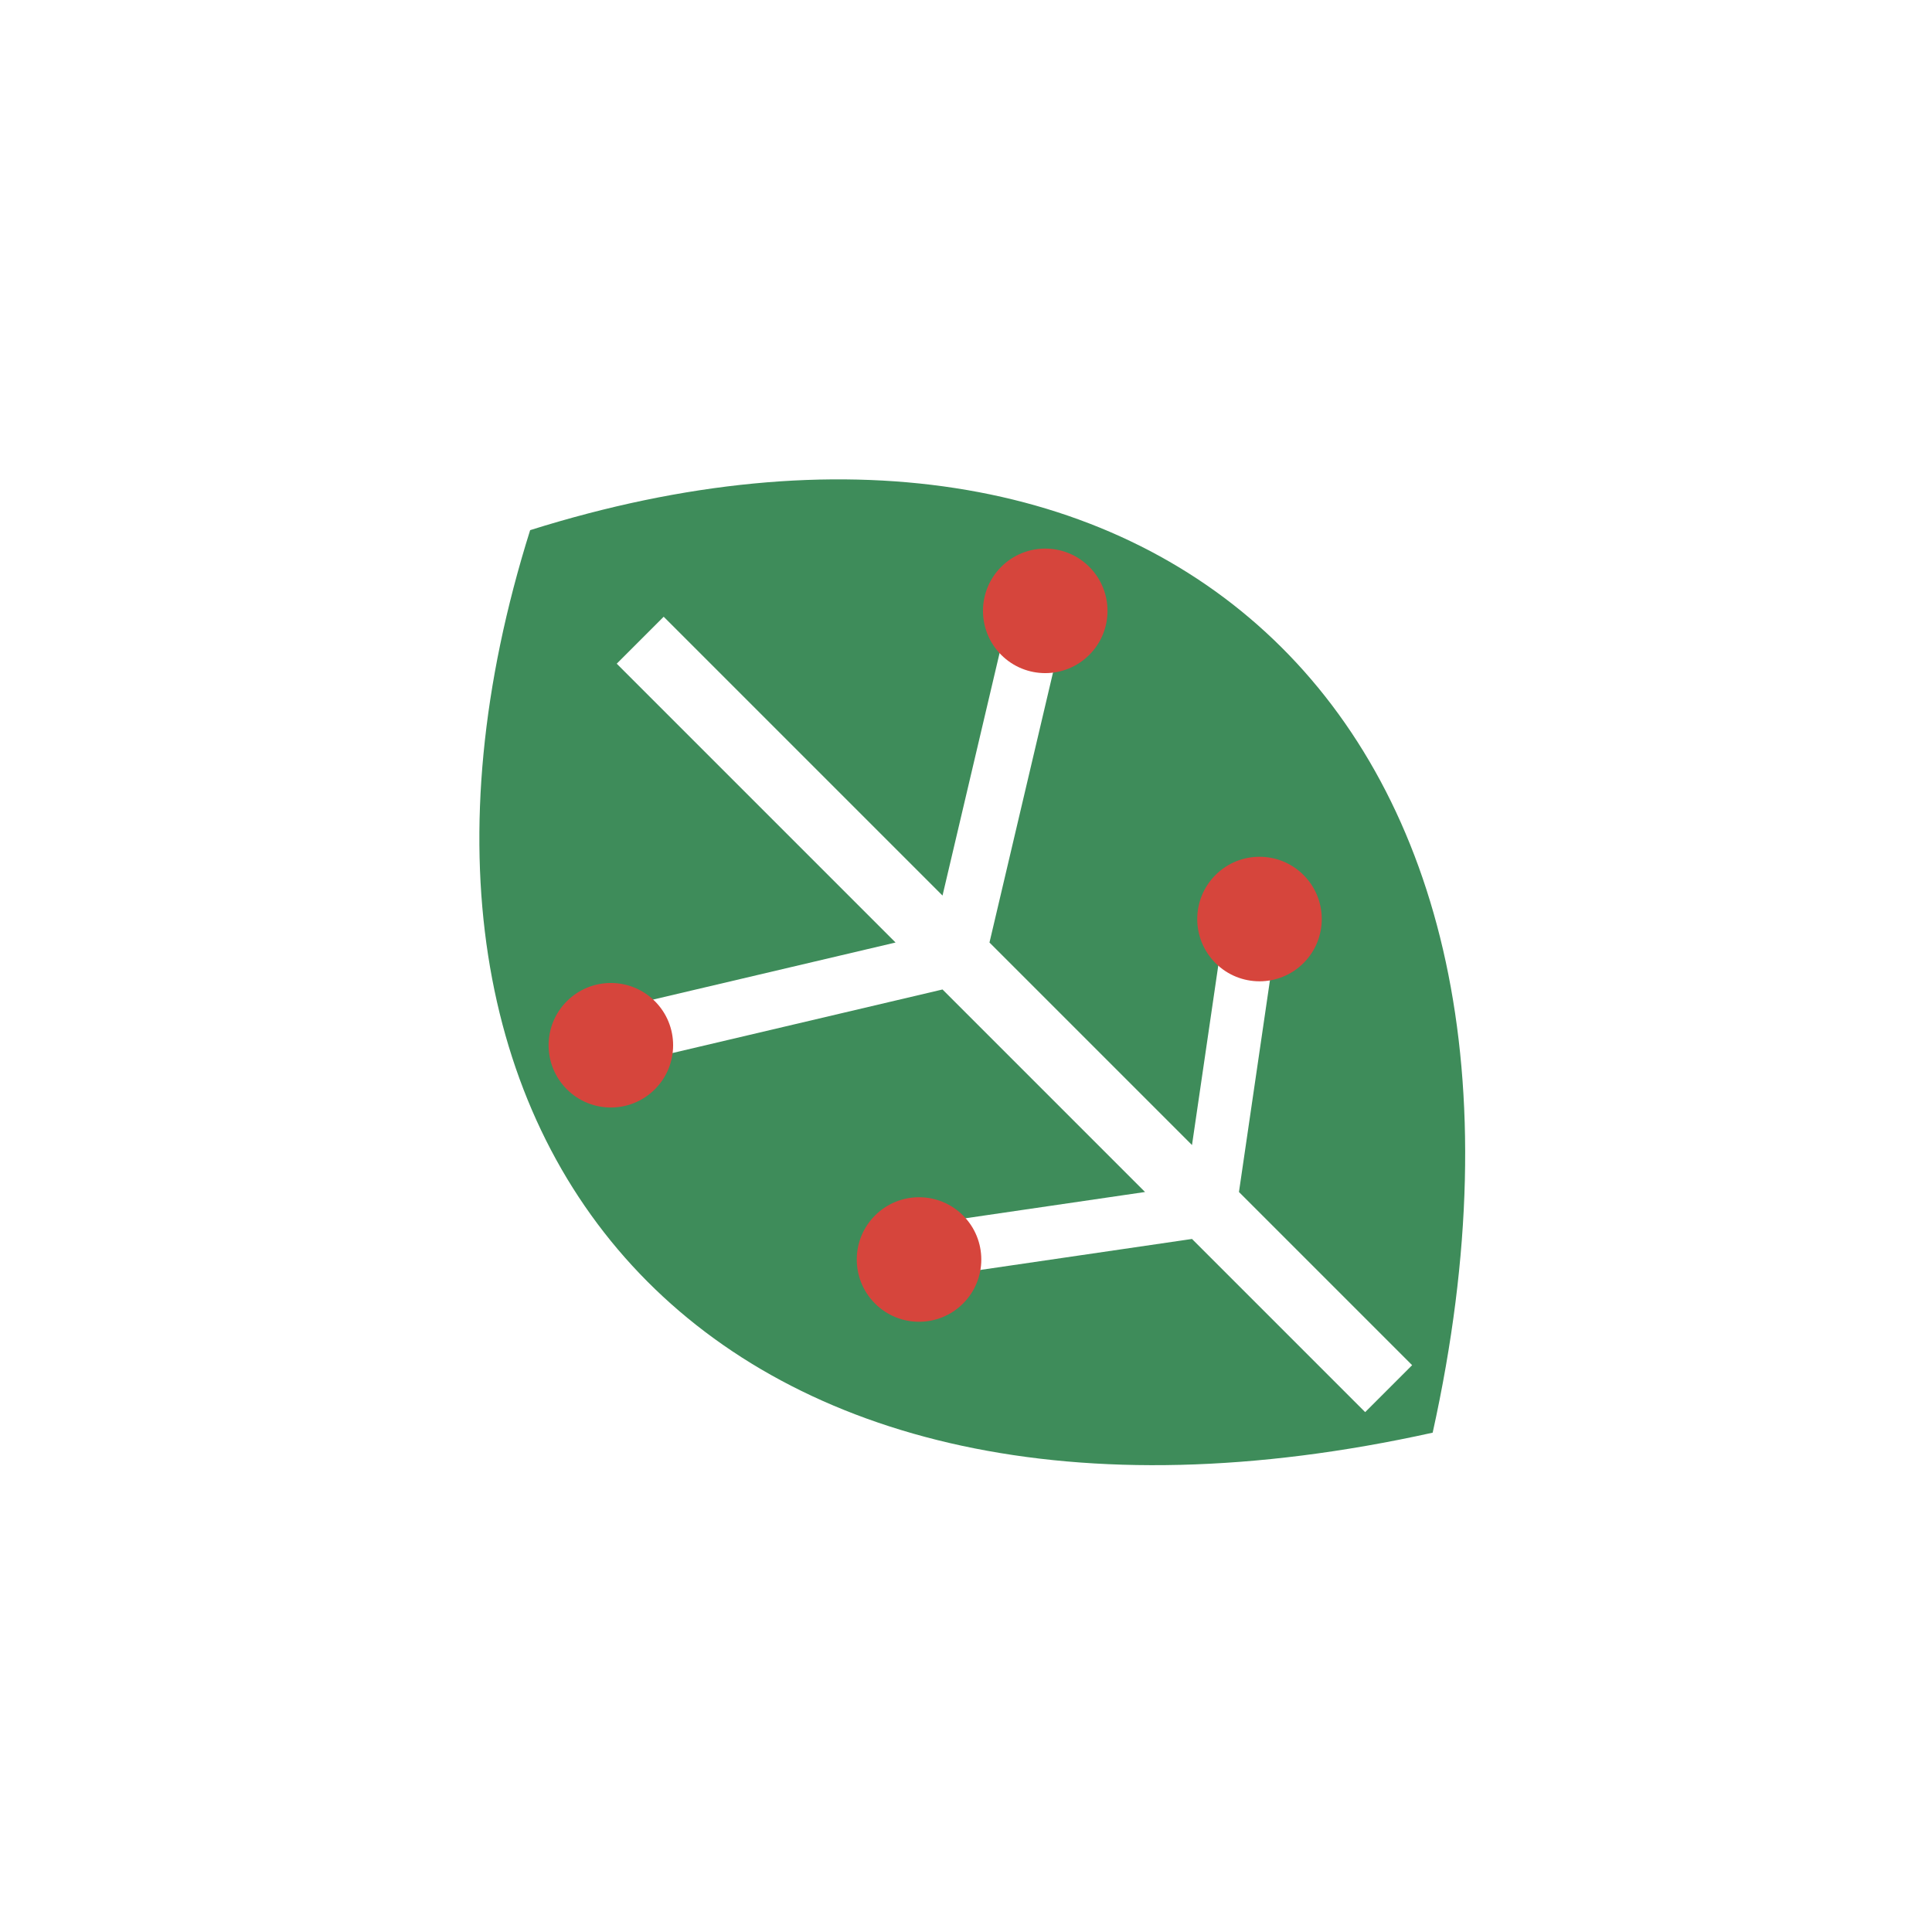
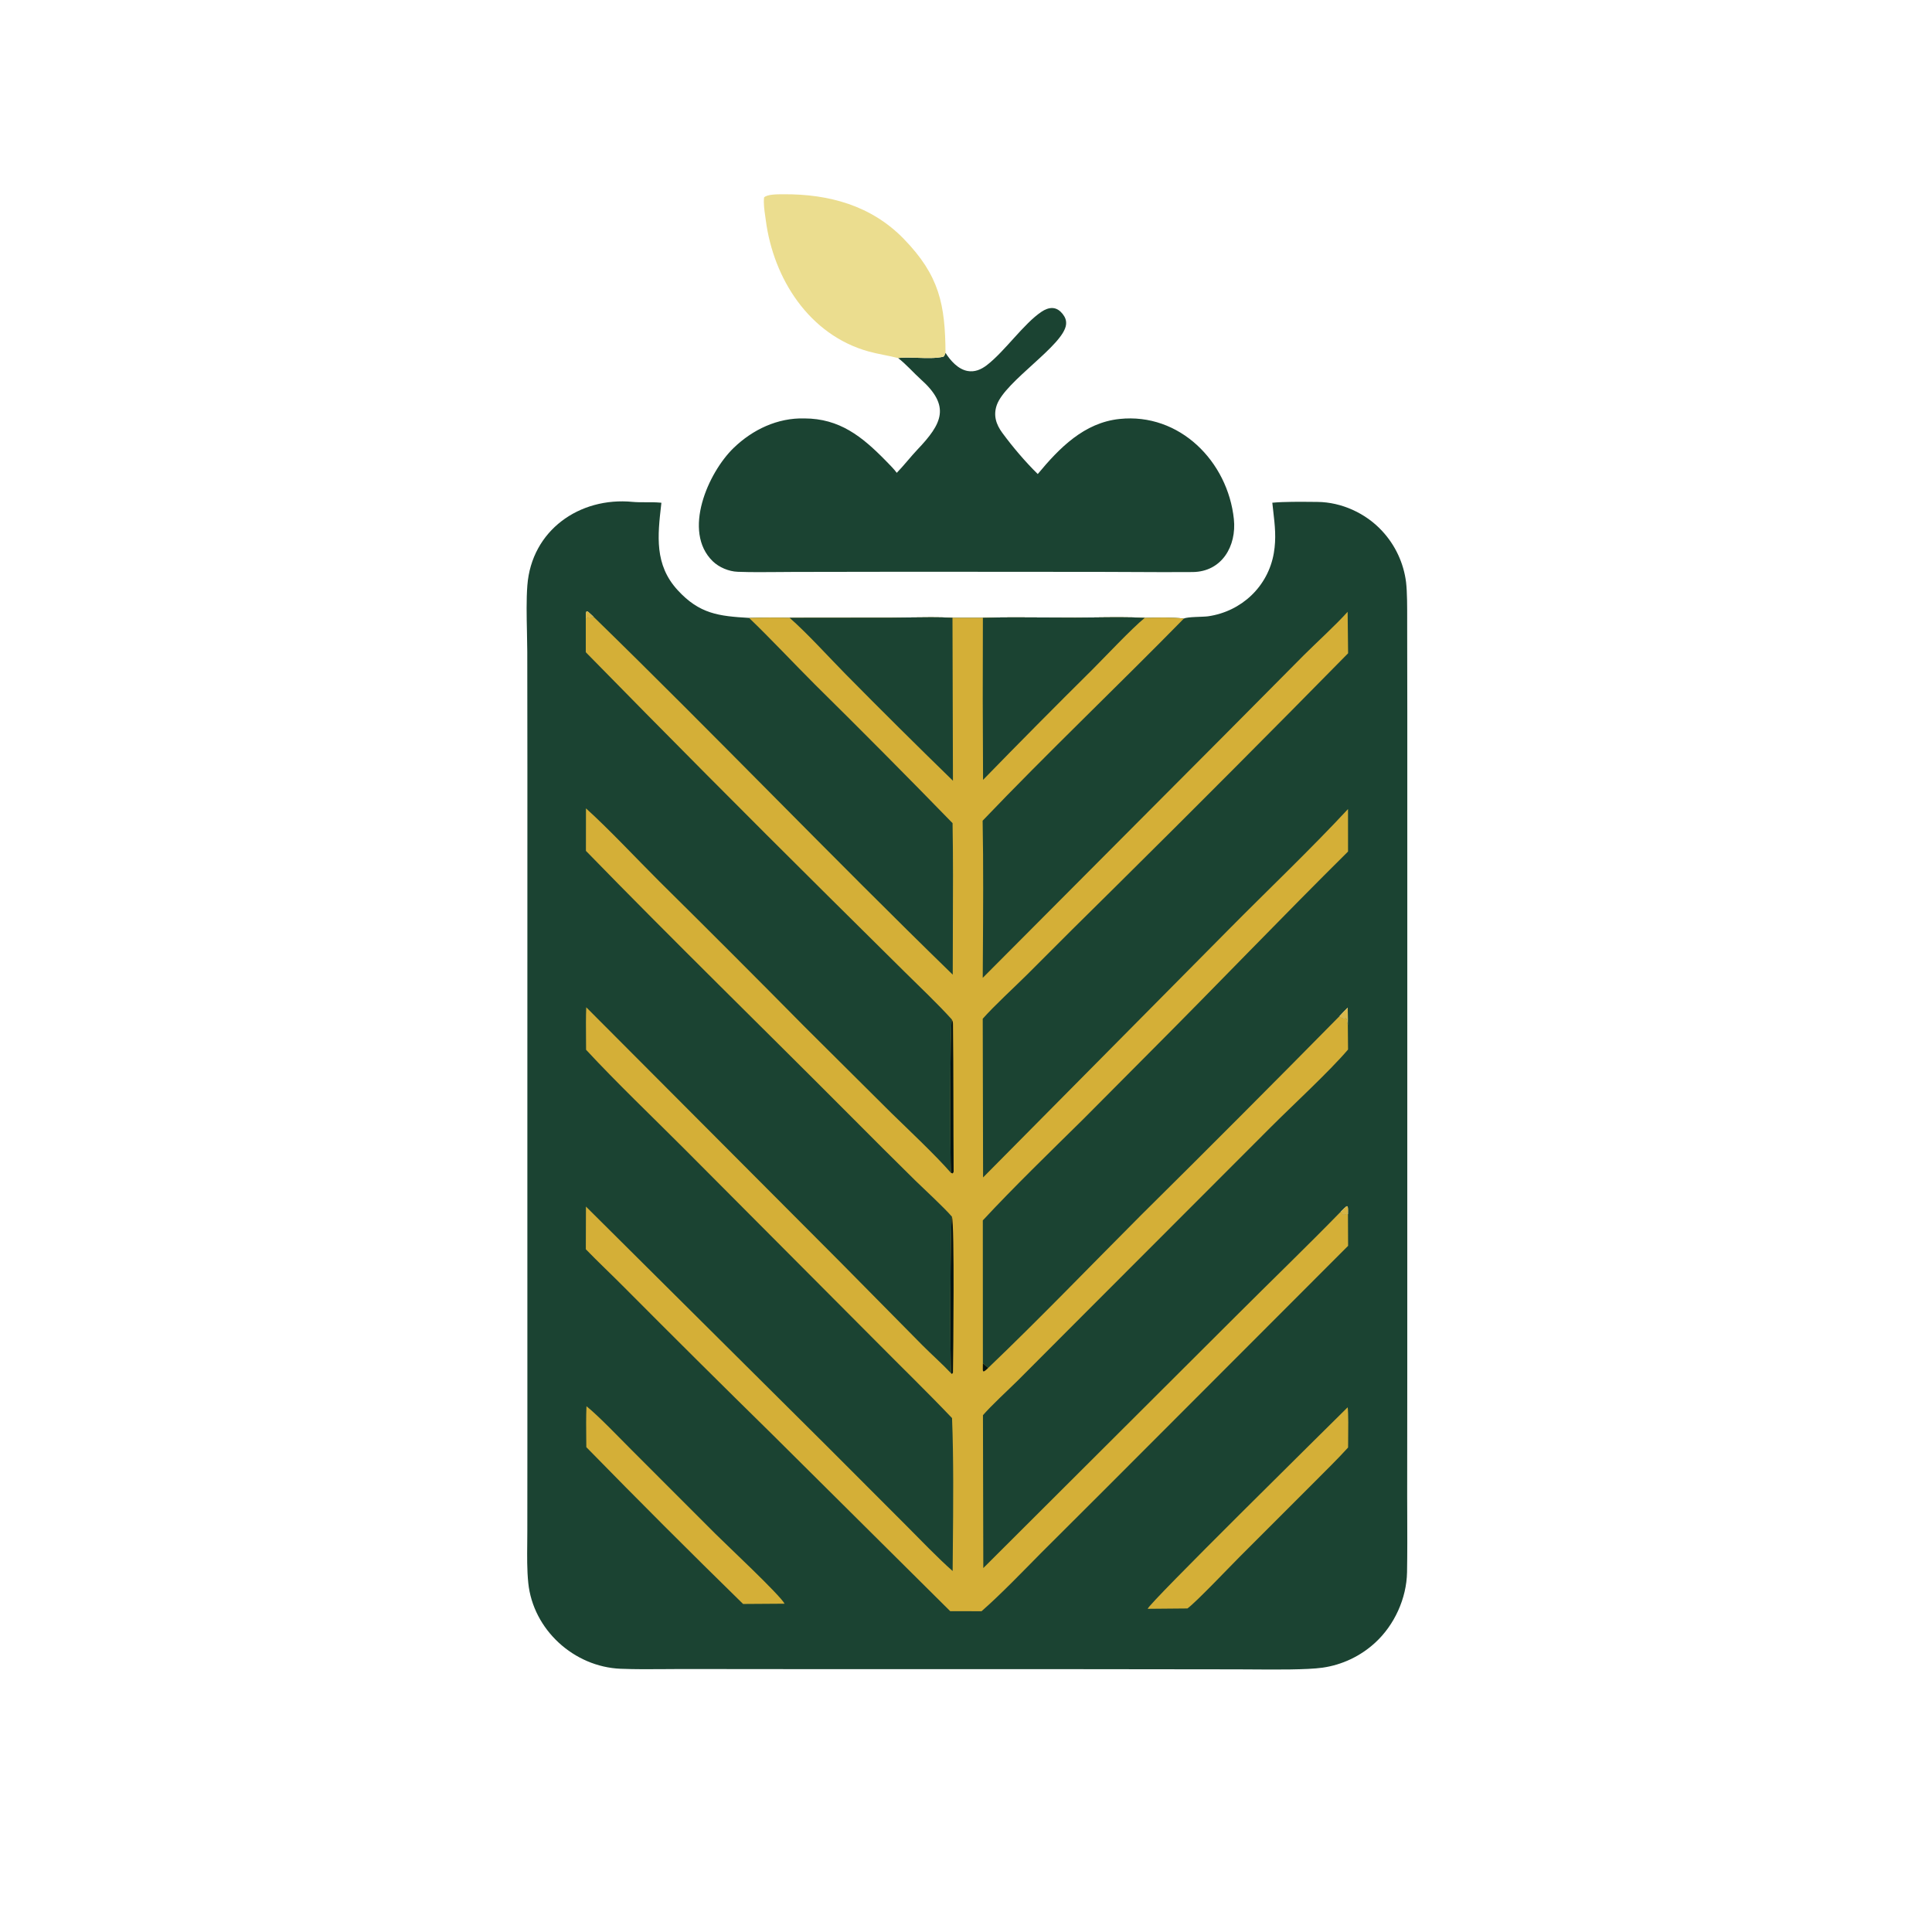
- <svg xmlns="http://www.w3.org/2000/svg" viewBox="0 0 1024 1024" width="256" height="256" role="img" aria-label="Funes — clipboard history">
-   <g id="glyph" transform="translate(512,512) scale(1.1) rotate(-45) translate(-512,-512)">
-     <path id="blade" fill="#3E8C5A" fill-rule="evenodd" d="M 512 215 C 790 360 810 640 512 830 C 214 640 234 360 512 215 Z              M 496 290 L 528 290 L 528 800 L 496 800 Z              M 528 480 L 654 402 L 654 434 L 528 512 Z              M 528 650 L 622 580 L 622 612 L 528 682 Z              M 496 480 L 370 402 L 370 434 L 496 512 Z              M 496 650 L 402 580 L 402 612 L 496 682 Z" />
-     <g id="nodes" fill="#D6453C">
-       <circle cx="660" cy="418" r="30" />
-       <circle cx="628" cy="596" r="30" />
-       <circle cx="364" cy="418" r="30" />
-       <circle cx="396" cy="596" r="30" />
-     </g>
-   </g>
+ <svg xmlns="http://www.w3.org/2000/svg" width="1024" height="1024" viewBox="0 0 1024 1024">
+   <path fill="#1B4332" d="M696.207 266.011C689.383 265.945 680.648 265.861 674.353 266.452C674.516 268.026 674.693 269.559 674.866 271.064C675.724 278.497 676.506 285.271 675.152 293.148C672.106 310.862 658.022 324.1 640.326 326.645C637.51 327.049 629.672 326.829 627.502 327.832C621.134 327.156 614.445 327.302 607.992 327.442C607.577 327.451 607.163 327.46 606.75 327.469C598.777 327.032 589.191 327.146 580.206 327.254C576.668 327.296 573.224 327.337 570.008 327.343C564.767 327.353 559.394 327.314 553.978 327.275C542.885 327.195 531.615 327.114 520.95 327.443L504.837 327.421C497.698 327.041 489.381 327.159 481.516 327.271C478.41 327.315 475.375 327.358 472.511 327.369L418.481 327.429C411.326 327.283 404.168 327.306 397.014 327.498C380.941 326.556 370.761 325.427 359.149 312.761C346.8 299.291 348.557 283.935 350.457 267.318L350.554 266.474L349.804 266.402C347.426 266.185 344.91 266.194 342.428 266.203C339.954 266.212 337.514 266.221 335.277 266.005C307.106 263.29 281.735 281.139 279.507 310.279C278.931 317.801 279.117 326.513 279.297 334.948C279.373 338.539 279.449 342.079 279.464 345.456L279.528 407.564L279.512 611.603L279.523 764.523L279.492 811.581C279.492 813.672 279.47 815.793 279.447 817.931C279.373 824.949 279.298 832.138 279.994 838.958C282.523 863.753 304.205 883.493 328.972 884.481C336.915 884.798 344.846 884.733 352.758 884.668C355.622 884.645 358.483 884.621 361.342 884.616L411.302 884.667L569.486 884.689L655.569 884.787C657.837 884.786 660.587 884.808 663.62 884.831C675.889 884.927 692.773 885.059 700.971 883.9C711.37 882.412 721.076 877.814 728.813 870.709C739.095 861.327 745.524 847.123 745.763 833.309C745.944 822.843 745.903 812.303 745.862 801.804C745.851 798.948 745.84 796.095 745.833 793.247L745.886 727.263L745.899 509.598L745.898 376.96L745.836 333.071C745.829 331.718 745.831 330.196 745.834 328.576C745.844 322.008 745.857 313.817 745.247 308.607C743.97 298.422 739.517 288.899 732.52 281.389C723.835 271.974 710.979 266.138 698.265 266.03C697.603 266.024 696.915 266.018 696.207 266.011ZM313.349 325.74C313.739 326.11 314.182 326.531 314.685 326.994C312.631 327.14 312.424 327.101 310.48 327.657C310.508 323.038 310.747 323.266 313.349 325.74ZM714.35 536.508C714.38 538.764 714.41 540.997 714.374 543.28C714.193 542.435 714 540.463 713.659 539.679C713.608 539.564 713.188 539.596 713.057 539.642C711.979 540.016 711.178 539.494 710.321 538.936C710.182 538.846 710.042 538.754 709.898 538.665C711.401 536.988 712.73 535.646 714.32 534.063C714.328 534.883 714.339 535.697 714.35 536.508ZM711.4 641.456C714.48 638.37 714.562 638.287 714.445 643.527C713.597 643.099 713.191 643.352 712.847 643.566C712.359 643.871 711.998 644.096 710.679 642.176C710.936 641.921 711.176 641.68 711.4 641.456Z" />
+   <path fill="#D4AF37" fill-opacity="0.894" d="M714.32 534.063C712.73 535.646 711.401 536.988 709.898 538.665C710.042 538.754 710.182 538.846 710.321 538.936C711.178 539.494 711.979 540.016 713.057 539.642C713.188 539.596 713.608 539.564 713.659 539.679C714 540.463 714.193 542.435 714.374 543.28C714.41 540.997 714.38 538.764 714.35 536.508C714.339 535.697 714.328 534.883 714.32 534.063Z" />
+   <path fill="#D4AF37" fill-opacity="0.945" d="M711.4 641.456C711.176 641.68 710.936 641.921 710.679 642.176C711.998 644.096 712.359 643.871 712.847 643.566C713.191 643.352 713.597 643.099 714.445 643.527C714.562 638.287 714.48 638.37 711.4 641.456Z" />
+   <path fill="#D4AF37" fill-opacity="0.945" d="M313.349 325.74C310.747 323.266 310.508 323.038 310.48 327.657C312.424 327.101 312.631 327.14 314.685 326.994C314.182 326.531 313.739 326.11 313.349 325.74Z" />
+   <path fill="#D4AF37" d="M650.048 388.586L520.867 518.279C520.89 514.495 520.915 510.689 520.94 506.868C521.097 483.017 521.259 458.55 520.815 434.985C555.048 399.148 592.55 363.47 627.502 327.832C621.134 327.156 614.445 327.302 607.992 327.442C607.577 327.451 607.163 327.46 606.75 327.469C598.777 327.032 589.191 327.146 580.206 327.254C576.668 327.296 573.224 327.337 570.008 327.343C564.767 327.353 559.394 327.314 553.978 327.275C542.885 327.195 531.615 327.114 520.95 327.443L504.837 327.421C497.698 327.041 489.381 327.159 481.516 327.271C478.41 327.315 475.375 327.358 472.511 327.369L418.481 327.429C411.326 327.283 404.168 327.306 397.014 327.498C408.456 338.482 420.602 351.479 431.971 362.843C456.524 387.077 480.829 411.561 504.882 436.291C505.195 454.329 505.118 472.915 505.042 491.319C505.007 499.808 504.972 508.259 504.975 516.599C440.895 454.275 378.677 389.331 314.685 326.994C312.631 327.14 312.424 327.101 310.48 327.657L310.482 345.699C352.851 388.949 395.531 431.894 438.518 474.53L479.34 514.976C487.272 522.826 497.109 532.137 504.507 540.348C503.49 543.151 503.579 613.627 504.004 621.626C495.897 612.312 481.456 598.737 472.426 589.914L426.634 544.371C401.043 518.462 375.3 492.705 349.405 467.099C337.763 455.492 322.444 439.131 310.576 428.449L310.55 450.98C356.584 498.295 404.766 545.258 451.385 592.091C462.596 603.381 473.868 614.61 485.201 625.777C490.131 630.599 500.357 639.964 504.534 644.852C503.708 648.089 503.371 723.16 504.202 727.99C499.791 723.245 493.556 717.719 488.816 712.935L445.658 669.231L310.718 533.88C310.507 538.952 310.554 544.67 310.598 550.141C310.615 552.284 310.632 554.388 310.633 556.401C326.778 573.83 345.7 591.872 362.647 608.852L464.167 710.785C477.523 724.293 491.549 737.893 504.6 751.612C505.472 772.74 505.235 798.219 505.024 820.831C504.986 824.882 504.949 828.84 504.92 832.665C497.105 825.844 487.677 815.933 480.242 808.494L438.446 766.65L310.565 639.5L310.498 662.132C316.931 668.784 324.081 675.493 330.667 682.127C356.678 708.278 382.844 734.276 409.164 760.117L503.643 853.969L520.25 853.978C530.606 844.883 542.034 832.982 551.737 823.165L585.246 789.741L714.524 660.318L714.445 643.527C713.597 643.099 713.191 643.352 712.847 643.566C712.359 643.871 711.998 644.096 710.679 642.176C692.641 660.672 673.365 679.26 655.024 697.598L521.171 831.107L520.985 750.078C525.812 744.553 534.108 736.975 539.617 731.534L570.528 700.546L673.363 597.594C685.032 585.886 704.415 568.096 714.496 556.273L714.374 543.28C714.193 542.435 714 540.463 713.659 539.679C713.608 539.564 713.188 539.596 713.057 539.642C711.979 540.016 711.178 539.494 710.321 538.936C710.182 538.846 710.042 538.754 709.898 538.665C675.04 574.05 639.962 609.218 604.667 644.167C577.787 671.1 551.276 698.697 523.77 725.021C522.827 724.193 521.91 723.381 520.95 722.567L520.913 646.834C537.195 629.284 556.999 610.11 574.091 593.241L611.363 555.762C645.766 521.295 679.995 485.512 714.49 451.339L714.476 428.813C694.727 450.081 671.755 471.908 651.195 492.694L521.054 624.066L520.868 539.958C526.958 533.033 537.481 523.439 544.43 516.525C560.071 500.802 575.796 485.163 591.604 469.609C632.856 428.768 673.83 387.648 714.525 346.252L714.275 324.263C707.99 331.28 698.054 340.296 691.079 347.241L650.048 388.586Z" />
+   <path fill="#1B4332" d="M472.511 327.369L418.481 327.429C427.828 335.602 439.161 348.158 448.087 357.213C466.894 376.272 485.893 395.139 505.082 413.813L504.837 327.421C497.698 327.041 489.381 327.159 481.516 327.271C478.41 327.315 475.375 327.358 472.511 327.369Z" />
+   <path fill="#1B4332" d="M553.978 327.275C542.885 327.195 531.615 327.114 520.95 327.443C520.823 356.078 520.854 384.712 521.041 413.346C540.144 393.721 559.424 374.27 578.879 354.994C585.668 348.21 599.84 333.101 606.75 327.469C598.777 327.032 589.191 327.146 580.206 327.254C576.668 327.296 573.224 327.337 570.008 327.343C564.767 327.353 559.394 327.314 553.978 327.275Z" />
+   <path fill="#051310" d="M505.091 542.714C505.077 541.54 504.896 541.227 504.507 540.348C503.49 543.151 503.579 613.627 504.004 621.626L504.992 621.937C505.143 621.65 505.295 621.362 505.447 621.075C505.259 594.964 505.406 568.825 505.091 542.714Z" />
+   <path fill="#051310" d="M505.085 727.553C505.248 718.819 506.001 649.117 504.534 644.852C503.708 648.089 503.371 723.16 504.202 727.99L504.613 728.2L505.085 727.553Z" />
+   <path fill="#051310" d="M523.77 725.021C522.827 724.193 521.91 723.381 520.95 722.567C520.95 723.221 520.933 723.814 520.918 724.337C520.838 727.159 520.816 727.922 523.77 725.021Z" />
+   <path fill="#D4AF37" d="M334.919 768.68C328.758 762.54 317.357 750.549 310.844 745.332C310.597 751.135 310.663 757.17 310.727 763.078C310.742 764.404 310.756 765.723 310.767 767.032C338.15 795.047 365.849 822.75 393.86 850.137L415.848 849.991C413.306 845.269 385.125 818.892 379.246 813.026L334.919 768.68Z" />
+   <path fill="#D4AF37" d="M714.544 763.993C714.612 758.222 714.724 748.65 714.296 745.881C703.497 756.651 608.47 850.218 608.308 852.702L629.371 852.513C633.903 849.26 652.1 830.085 657.226 824.965L695.601 786.585C701.614 780.506 708.894 773.458 714.512 767.218C714.516 766.423 714.529 765.307 714.544 763.993Z" />
+   <path fill="#1B4332" d="M512.755 196.618C507.75 195.662 503.773 191.141 501.141 187.031C500.619 188.156 500.57 188.941 499.737 189.127C495.96 189.969 491.058 189.806 486.307 189.648C482.569 189.524 478.925 189.402 475.996 189.776C480.131 192.88 484.436 197.84 487.89 200.914C504.032 215.281 499.405 224.477 486.195 238.352C483.098 241.604 478.864 246.95 475.31 250.61C474.021 248.784 471.065 245.817 469.395 244.115C456.841 231.32 445.008 221.816 426.313 221.773C412.168 221.402 398.945 227.635 388.815 237.445C375.344 250.491 361.52 281.685 377.776 297.478C381.101 300.709 386.282 302.887 390.967 303.059C398.168 303.325 405.445 303.258 412.7 303.192C415.35 303.167 417.998 303.143 420.637 303.135L482.107 303.039L582.963 303.108C588.786 303.114 594.614 303.145 600.443 303.176C611.006 303.232 621.57 303.288 632.109 303.196C647.64 303.06 655.475 289.388 653.979 275.149C650.766 244.575 625.212 218.686 593.351 222.06C574.602 224.046 561.516 237.392 550.035 251.245C543.478 244.833 536.676 236.81 531.243 229.419C527.92 224.899 526.395 220.148 528.33 214.663C532.809 201.967 563.789 183.004 565.027 172.054C565.282 169.803 564.556 168.079 563.171 166.335C561.888 164.721 560.192 163.448 558.08 163.282C555.937 163.113 553.84 164.037 552.092 165.194C542.703 171.409 532.429 186.386 522.958 193.61C519.975 195.885 516.553 197.343 512.755 196.618Z" />
+   <path fill="#EBDD8F" d="M460.219 186.243C465.427 187.698 470.763 188.431 475.996 189.776C478.925 189.402 482.569 189.524 486.307 189.648C491.058 189.806 495.96 189.969 499.737 189.127C500.57 188.941 500.619 188.156 501.141 187.031C500.964 161.409 497.936 146.07 479.001 126.594C461.858 108.96 439.42 102.817 415.34 102.964C415.141 102.965 414.922 102.966 414.686 102.966C411.862 102.97 406.635 102.977 404.971 104.636C404.619 107.866 405.111 111.268 405.585 114.55C405.694 115.309 405.803 116.062 405.9 116.804C409.952 147.786 428.933 177.503 460.219 186.243Z" />
</svg>
